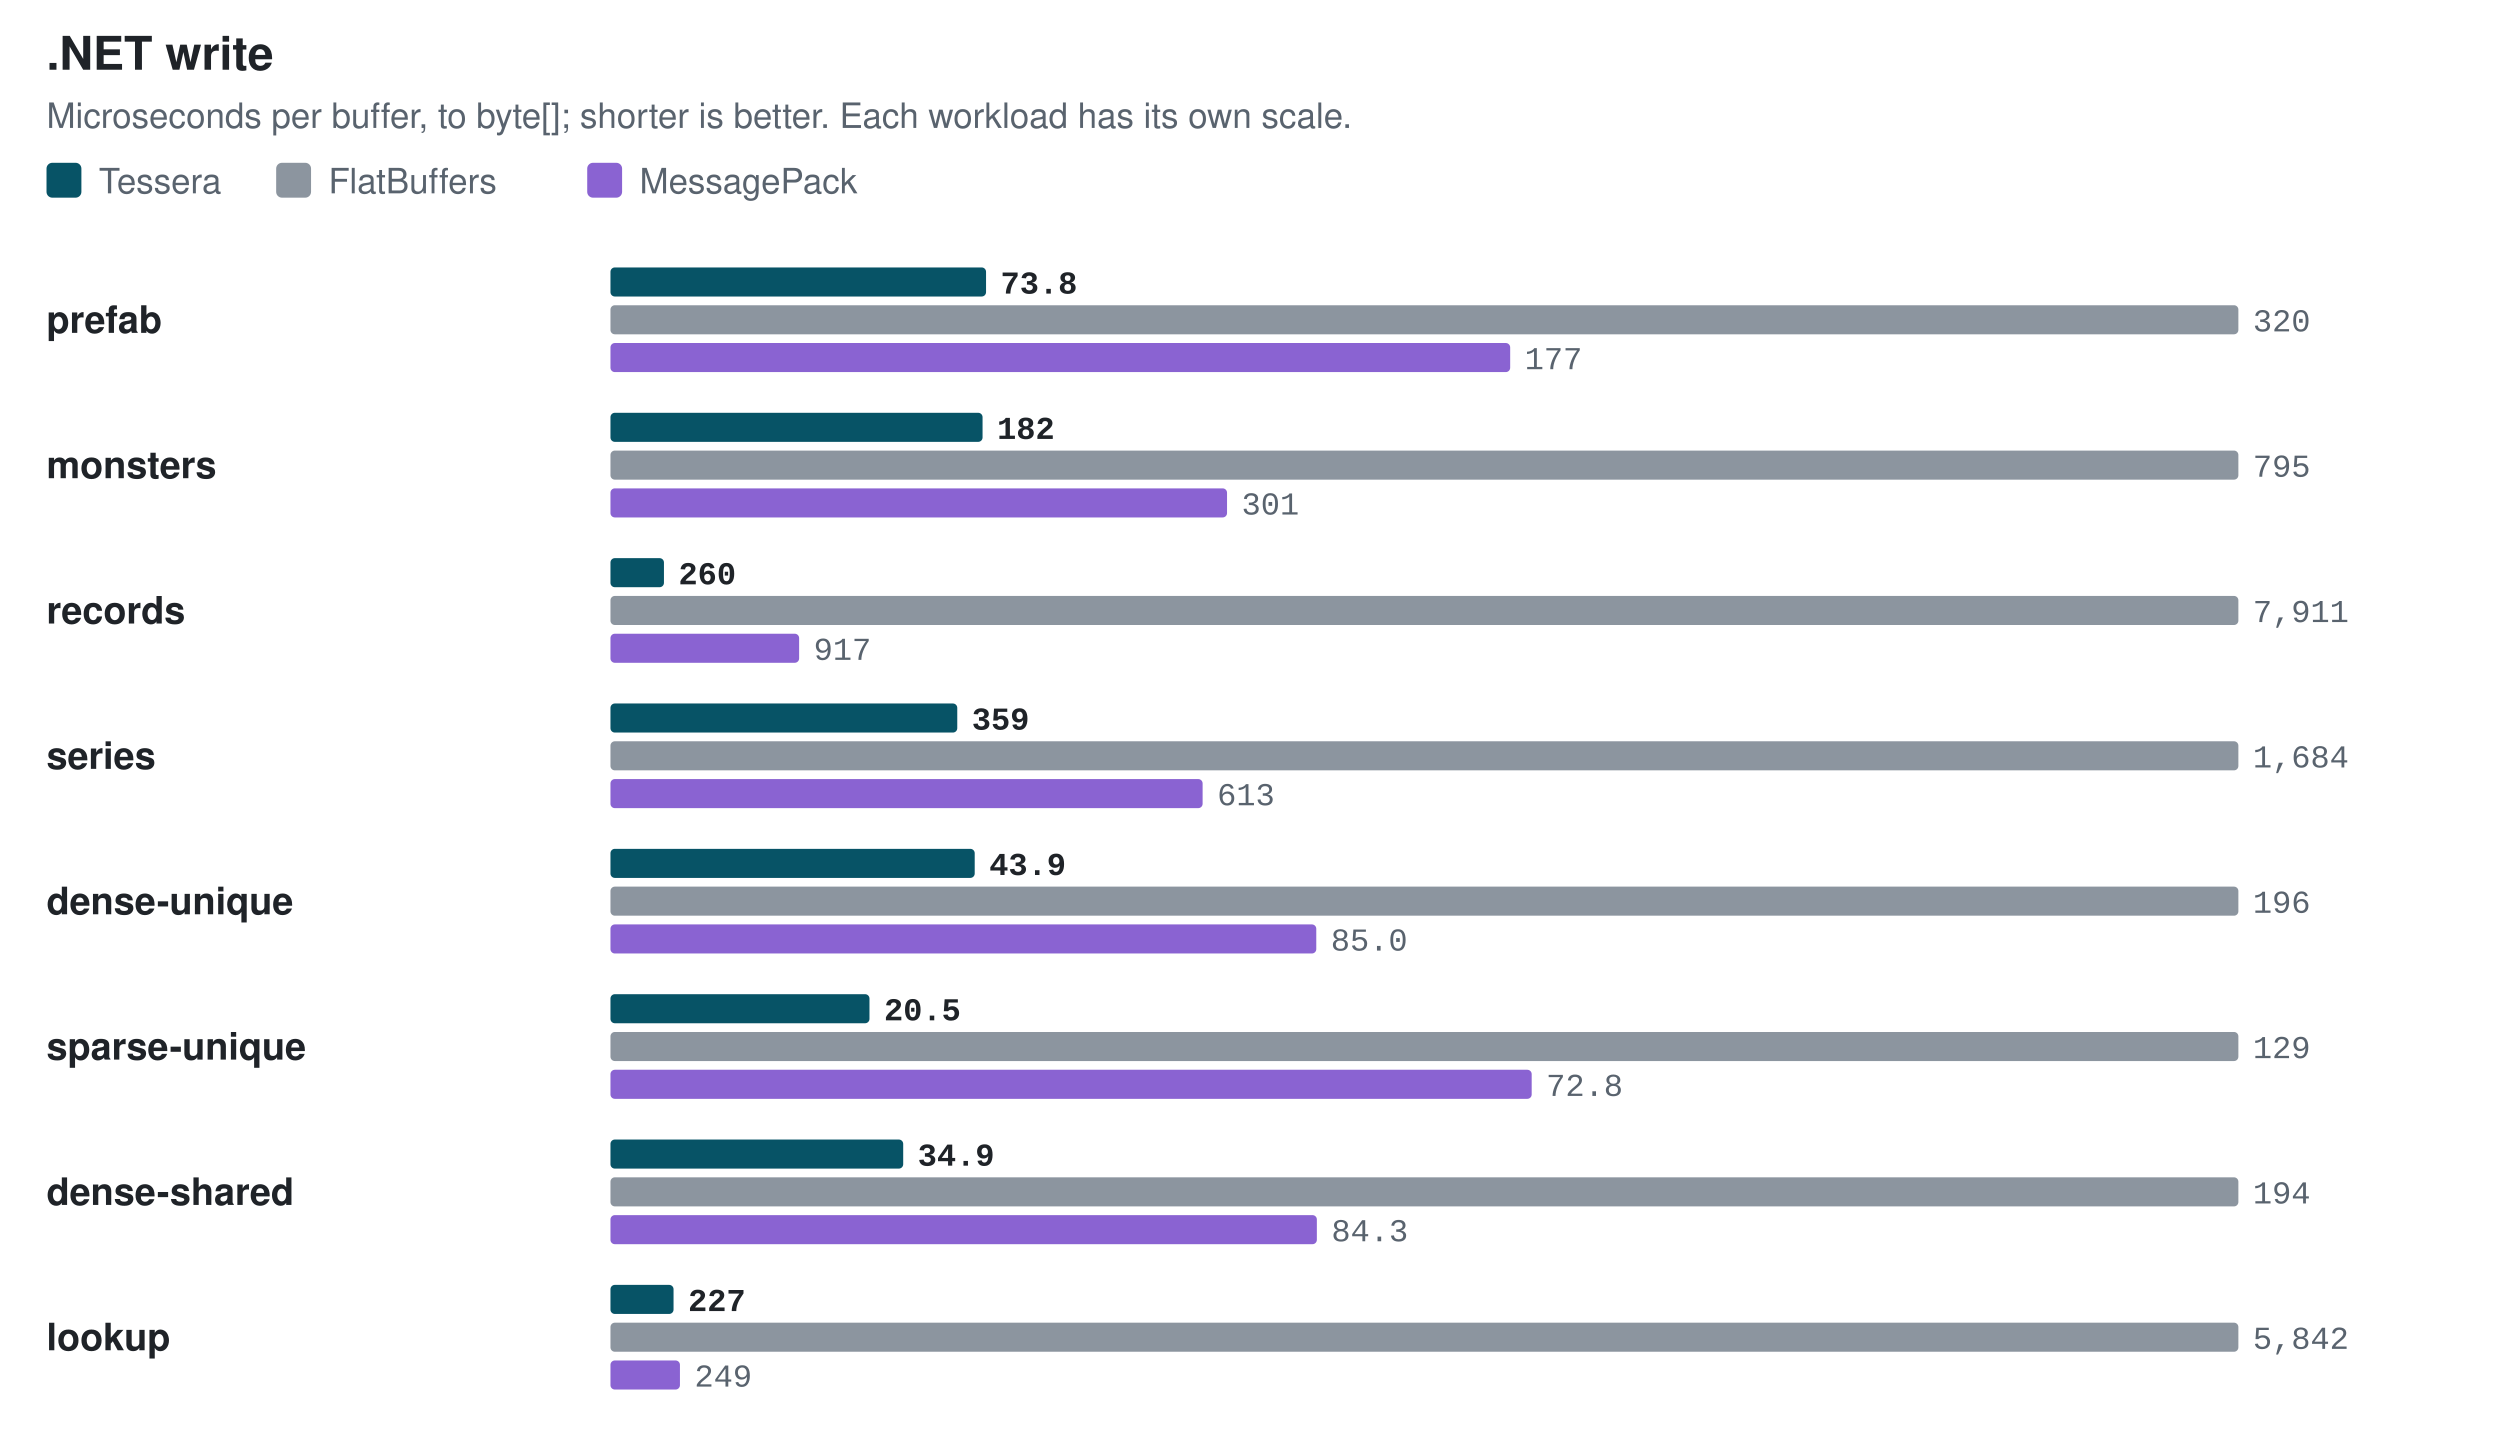
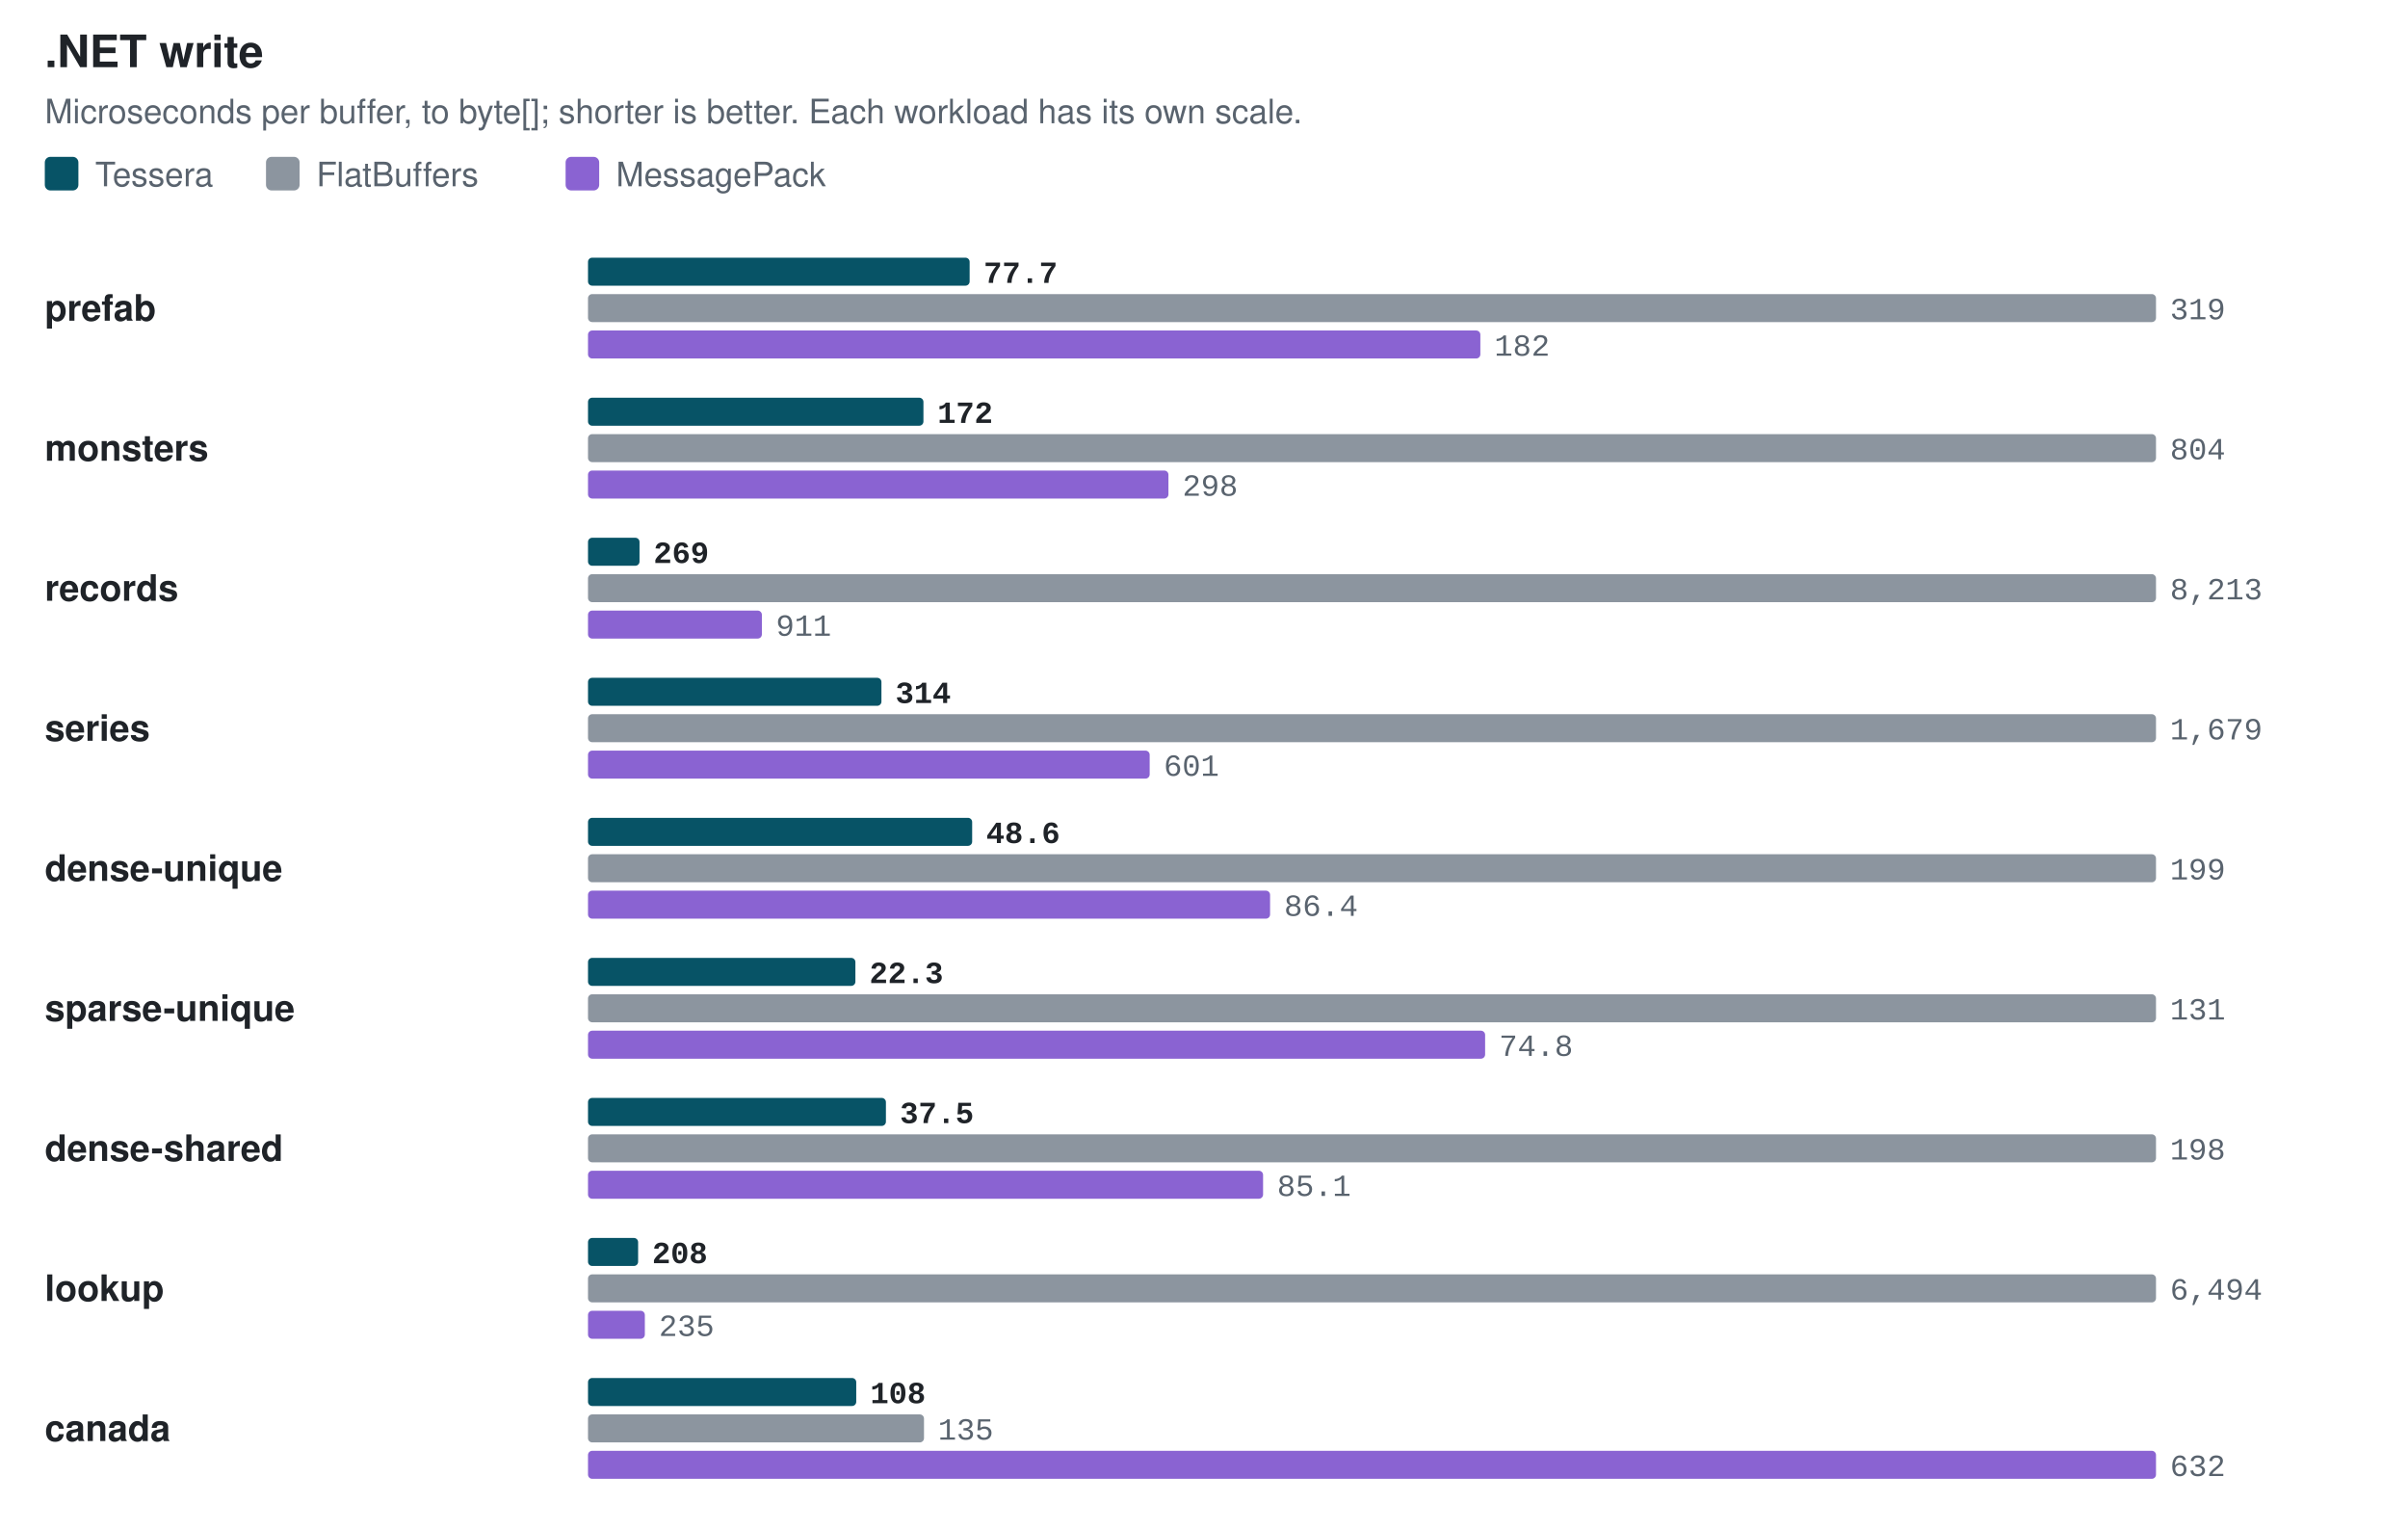
- <svg xmlns="http://www.w3.org/2000/svg" width="860" height="496" viewBox="0 0 860 496" font-family="-apple-system, BlinkMacSystemFont, 'Segoe UI', Helvetica, Arial, sans-serif">
+ <svg xmlns="http://www.w3.org/2000/svg" width="860" height="546" viewBox="0 0 860 546" font-family="-apple-system, BlinkMacSystemFont, 'Segoe UI', Helvetica, Arial, sans-serif">
  <text x="16" y="24" fill="#1f2328" font-size="16" text-anchor="start" font-weight="600">.NET write</text>
  <text x="16" y="44" fill="#59636e" font-size="12" text-anchor="start">Microseconds per buffer, to byte[]; shorter is better. Each workload has its own scale.</text>
  <rect x="16" y="56" width="12" height="12" rx="2" fill="#075366" />
  <text x="34" y="66.5" fill="#59636e" font-size="12" text-anchor="start">Tessera</text>
  <rect x="95" y="56" width="12" height="12" rx="2" fill="#8c959f" />
  <text x="113" y="66.5" fill="#59636e" font-size="12" text-anchor="start">FlatBuffers</text>
  <rect x="202" y="56" width="12" height="12" rx="2" fill="#8a63d2" />
  <text x="220" y="66.5" fill="#59636e" font-size="12" text-anchor="start">MessagePack</text>
  <text x="16" y="114.5" fill="#1f2328" font-size="13" text-anchor="start" font-weight="600">prefab</text>
-   <rect x="210" y="92" width="129.2" height="10" rx="1.5" fill="#075366" />
-   <text x="344.2" y="101" fill="#1f2328" font-size="11" text-anchor="start" font-weight="600" font-family="ui-monospace, SFMono-Regular, Consolas, 'Liberation Mono', monospace">73.8</text>
+   <rect x="210" y="92" width="136.3" height="10" rx="1.5" fill="#075366" />
+   <text x="351.3" y="101" fill="#1f2328" font-size="11" text-anchor="start" font-weight="600" font-family="ui-monospace, SFMono-Regular, Consolas, 'Liberation Mono', monospace">77.7</text>
  <rect x="210" y="105" width="560" height="10" rx="1.5" fill="#8c959f" />
-   <text x="775" y="114" fill="#59636e" font-size="11" text-anchor="start" font-family="ui-monospace, SFMono-Regular, Consolas, 'Liberation Mono', monospace">320</text>
-   <rect x="210" y="118" width="309.5" height="10" rx="1.5" fill="#8a63d2" />
-   <text x="524.5" y="127" fill="#59636e" font-size="11" text-anchor="start" font-family="ui-monospace, SFMono-Regular, Consolas, 'Liberation Mono', monospace">177</text>
+   <text x="775" y="114" fill="#59636e" font-size="11" text-anchor="start" font-family="ui-monospace, SFMono-Regular, Consolas, 'Liberation Mono', monospace">319</text>
+   <rect x="210" y="118" width="318.7" height="10" rx="1.5" fill="#8a63d2" />
+   <text x="533.7" y="127" fill="#59636e" font-size="11" text-anchor="start" font-family="ui-monospace, SFMono-Regular, Consolas, 'Liberation Mono', monospace">182</text>
  <text x="16" y="164.5" fill="#1f2328" font-size="13" text-anchor="start" font-weight="600">monsters</text>
-   <rect x="210" y="142" width="128" height="10" rx="1.5" fill="#075366" />
-   <text x="343" y="151" fill="#1f2328" font-size="11" text-anchor="start" font-weight="600" font-family="ui-monospace, SFMono-Regular, Consolas, 'Liberation Mono', monospace">182</text>
+   <rect x="210" y="142" width="119.8" height="10" rx="1.5" fill="#075366" />
+   <text x="334.8" y="151" fill="#1f2328" font-size="11" text-anchor="start" font-weight="600" font-family="ui-monospace, SFMono-Regular, Consolas, 'Liberation Mono', monospace">172</text>
  <rect x="210" y="155" width="560" height="10" rx="1.5" fill="#8c959f" />
-   <text x="775" y="164" fill="#59636e" font-size="11" text-anchor="start" font-family="ui-monospace, SFMono-Regular, Consolas, 'Liberation Mono', monospace">795</text>
-   <rect x="210" y="168" width="212.1" height="10" rx="1.5" fill="#8a63d2" />
-   <text x="427.1" y="177" fill="#59636e" font-size="11" text-anchor="start" font-family="ui-monospace, SFMono-Regular, Consolas, 'Liberation Mono', monospace">301</text>
+   <text x="775" y="164" fill="#59636e" font-size="11" text-anchor="start" font-family="ui-monospace, SFMono-Regular, Consolas, 'Liberation Mono', monospace">804</text>
+   <rect x="210" y="168" width="207.3" height="10" rx="1.5" fill="#8a63d2" />
+   <text x="422.3" y="177" fill="#59636e" font-size="11" text-anchor="start" font-family="ui-monospace, SFMono-Regular, Consolas, 'Liberation Mono', monospace">298</text>
  <text x="16" y="214.5" fill="#1f2328" font-size="13" text-anchor="start" font-weight="600">records</text>
  <rect x="210" y="192" width="18.4" height="10" rx="1.5" fill="#075366" />
-   <text x="233.4" y="201" fill="#1f2328" font-size="11" text-anchor="start" font-weight="600" font-family="ui-monospace, SFMono-Regular, Consolas, 'Liberation Mono', monospace">260</text>
+   <text x="233.4" y="201" fill="#1f2328" font-size="11" text-anchor="start" font-weight="600" font-family="ui-monospace, SFMono-Regular, Consolas, 'Liberation Mono', monospace">269</text>
  <rect x="210" y="205" width="560" height="10" rx="1.5" fill="#8c959f" />
-   <text x="775" y="214" fill="#59636e" font-size="11" text-anchor="start" font-family="ui-monospace, SFMono-Regular, Consolas, 'Liberation Mono', monospace">7,911</text>
-   <rect x="210" y="218" width="64.9" height="10" rx="1.5" fill="#8a63d2" />
-   <text x="279.9" y="227" fill="#59636e" font-size="11" text-anchor="start" font-family="ui-monospace, SFMono-Regular, Consolas, 'Liberation Mono', monospace">917</text>
+   <text x="775" y="214" fill="#59636e" font-size="11" text-anchor="start" font-family="ui-monospace, SFMono-Regular, Consolas, 'Liberation Mono', monospace">8,213</text>
+   <rect x="210" y="218" width="62.1" height="10" rx="1.5" fill="#8a63d2" />
+   <text x="277.1" y="227" fill="#59636e" font-size="11" text-anchor="start" font-family="ui-monospace, SFMono-Regular, Consolas, 'Liberation Mono', monospace">911</text>
  <text x="16" y="264.5" fill="#1f2328" font-size="13" text-anchor="start" font-weight="600">series</text>
-   <rect x="210" y="242" width="119.3" height="10" rx="1.5" fill="#075366" />
-   <text x="334.3" y="251" fill="#1f2328" font-size="11" text-anchor="start" font-weight="600" font-family="ui-monospace, SFMono-Regular, Consolas, 'Liberation Mono', monospace">359</text>
+   <rect x="210" y="242" width="104.8" height="10" rx="1.5" fill="#075366" />
+   <text x="319.8" y="251" fill="#1f2328" font-size="11" text-anchor="start" font-weight="600" font-family="ui-monospace, SFMono-Regular, Consolas, 'Liberation Mono', monospace">314</text>
  <rect x="210" y="255" width="560" height="10" rx="1.5" fill="#8c959f" />
-   <text x="775" y="264" fill="#59636e" font-size="11" text-anchor="start" font-family="ui-monospace, SFMono-Regular, Consolas, 'Liberation Mono', monospace">1,684</text>
-   <rect x="210" y="268" width="203.7" height="10" rx="1.5" fill="#8a63d2" />
-   <text x="418.7" y="277" fill="#59636e" font-size="11" text-anchor="start" font-family="ui-monospace, SFMono-Regular, Consolas, 'Liberation Mono', monospace">613</text>
+   <text x="775" y="264" fill="#59636e" font-size="11" text-anchor="start" font-family="ui-monospace, SFMono-Regular, Consolas, 'Liberation Mono', monospace">1,679</text>
+   <rect x="210" y="268" width="200.6" height="10" rx="1.5" fill="#8a63d2" />
+   <text x="415.6" y="277" fill="#59636e" font-size="11" text-anchor="start" font-family="ui-monospace, SFMono-Regular, Consolas, 'Liberation Mono', monospace">601</text>
  <text x="16" y="314.5" fill="#1f2328" font-size="13" text-anchor="start" font-weight="600">dense-unique</text>
-   <rect x="210" y="292" width="125.3" height="10" rx="1.5" fill="#075366" />
-   <text x="340.3" y="301" fill="#1f2328" font-size="11" text-anchor="start" font-weight="600" font-family="ui-monospace, SFMono-Regular, Consolas, 'Liberation Mono', monospace">43.9</text>
+   <rect x="210" y="292" width="137.2" height="10" rx="1.5" fill="#075366" />
+   <text x="352.2" y="301" fill="#1f2328" font-size="11" text-anchor="start" font-weight="600" font-family="ui-monospace, SFMono-Regular, Consolas, 'Liberation Mono', monospace">48.6</text>
  <rect x="210" y="305" width="560" height="10" rx="1.5" fill="#8c959f" />
-   <text x="775" y="314" fill="#59636e" font-size="11" text-anchor="start" font-family="ui-monospace, SFMono-Regular, Consolas, 'Liberation Mono', monospace">196</text>
-   <rect x="210" y="318" width="242.8" height="10" rx="1.5" fill="#8a63d2" />
-   <text x="457.8" y="327" fill="#59636e" font-size="11" text-anchor="start" font-family="ui-monospace, SFMono-Regular, Consolas, 'Liberation Mono', monospace">85.0</text>
+   <text x="775" y="314" fill="#59636e" font-size="11" text-anchor="start" font-family="ui-monospace, SFMono-Regular, Consolas, 'Liberation Mono', monospace">199</text>
+   <rect x="210" y="318" width="243.6" height="10" rx="1.5" fill="#8a63d2" />
+   <text x="458.6" y="327" fill="#59636e" font-size="11" text-anchor="start" font-family="ui-monospace, SFMono-Regular, Consolas, 'Liberation Mono', monospace">86.4</text>
  <text x="16" y="364.5" fill="#1f2328" font-size="13" text-anchor="start" font-weight="600">sparse-unique</text>
-   <rect x="210" y="342" width="89.1" height="10" rx="1.5" fill="#075366" />
-   <text x="304.1" y="351" fill="#1f2328" font-size="11" text-anchor="start" font-weight="600" font-family="ui-monospace, SFMono-Regular, Consolas, 'Liberation Mono', monospace">20.5</text>
+   <rect x="210" y="342" width="95.5" height="10" rx="1.5" fill="#075366" />
+   <text x="310.5" y="351" fill="#1f2328" font-size="11" text-anchor="start" font-weight="600" font-family="ui-monospace, SFMono-Regular, Consolas, 'Liberation Mono', monospace">22.3</text>
  <rect x="210" y="355" width="560" height="10" rx="1.5" fill="#8c959f" />
-   <text x="775" y="364" fill="#59636e" font-size="11" text-anchor="start" font-family="ui-monospace, SFMono-Regular, Consolas, 'Liberation Mono', monospace">129</text>
-   <rect x="210" y="368" width="316.9" height="10" rx="1.5" fill="#8a63d2" />
-   <text x="531.9" y="377" fill="#59636e" font-size="11" text-anchor="start" font-family="ui-monospace, SFMono-Regular, Consolas, 'Liberation Mono', monospace">72.8</text>
+   <text x="775" y="364" fill="#59636e" font-size="11" text-anchor="start" font-family="ui-monospace, SFMono-Regular, Consolas, 'Liberation Mono', monospace">131</text>
+   <rect x="210" y="368" width="320.4" height="10" rx="1.5" fill="#8a63d2" />
+   <text x="535.4" y="377" fill="#59636e" font-size="11" text-anchor="start" font-family="ui-monospace, SFMono-Regular, Consolas, 'Liberation Mono', monospace">74.8</text>
  <text x="16" y="414.5" fill="#1f2328" font-size="13" text-anchor="start" font-weight="600">dense-shared</text>
-   <rect x="210" y="392" width="100.7" height="10" rx="1.5" fill="#075366" />
-   <text x="315.7" y="401" fill="#1f2328" font-size="11" text-anchor="start" font-weight="600" font-family="ui-monospace, SFMono-Regular, Consolas, 'Liberation Mono', monospace">34.9</text>
+   <rect x="210" y="392" width="106.4" height="10" rx="1.5" fill="#075366" />
+   <text x="321.4" y="401" fill="#1f2328" font-size="11" text-anchor="start" font-weight="600" font-family="ui-monospace, SFMono-Regular, Consolas, 'Liberation Mono', monospace">37.5</text>
  <rect x="210" y="405" width="560" height="10" rx="1.5" fill="#8c959f" />
-   <text x="775" y="414" fill="#59636e" font-size="11" text-anchor="start" font-family="ui-monospace, SFMono-Regular, Consolas, 'Liberation Mono', monospace">194</text>
-   <rect x="210" y="418" width="243" height="10" rx="1.5" fill="#8a63d2" />
-   <text x="458" y="427" fill="#59636e" font-size="11" text-anchor="start" font-family="ui-monospace, SFMono-Regular, Consolas, 'Liberation Mono', monospace">84.3</text>
+   <text x="775" y="414" fill="#59636e" font-size="11" text-anchor="start" font-family="ui-monospace, SFMono-Regular, Consolas, 'Liberation Mono', monospace">198</text>
+   <rect x="210" y="418" width="241.1" height="10" rx="1.5" fill="#8a63d2" />
+   <text x="456.1" y="427" fill="#59636e" font-size="11" text-anchor="start" font-family="ui-monospace, SFMono-Regular, Consolas, 'Liberation Mono', monospace">85.1</text>
  <text x="16" y="464.5" fill="#1f2328" font-size="13" text-anchor="start" font-weight="600">lookup</text>
-   <rect x="210" y="442" width="21.7" height="10" rx="1.5" fill="#075366" />
-   <text x="236.7" y="451" fill="#1f2328" font-size="11" text-anchor="start" font-weight="600" font-family="ui-monospace, SFMono-Regular, Consolas, 'Liberation Mono', monospace">227</text>
+   <rect x="210" y="442" width="17.9" height="10" rx="1.5" fill="#075366" />
+   <text x="232.9" y="451" fill="#1f2328" font-size="11" text-anchor="start" font-weight="600" font-family="ui-monospace, SFMono-Regular, Consolas, 'Liberation Mono', monospace">208</text>
  <rect x="210" y="455" width="560" height="10" rx="1.5" fill="#8c959f" />
-   <text x="775" y="464" fill="#59636e" font-size="11" text-anchor="start" font-family="ui-monospace, SFMono-Regular, Consolas, 'Liberation Mono', monospace">5,842</text>
-   <rect x="210" y="468" width="23.9" height="10" rx="1.5" fill="#8a63d2" />
-   <text x="238.9" y="477" fill="#59636e" font-size="11" text-anchor="start" font-family="ui-monospace, SFMono-Regular, Consolas, 'Liberation Mono', monospace">249</text>
+   <text x="775" y="464" fill="#59636e" font-size="11" text-anchor="start" font-family="ui-monospace, SFMono-Regular, Consolas, 'Liberation Mono', monospace">6,494</text>
+   <rect x="210" y="468" width="20.3" height="10" rx="1.5" fill="#8a63d2" />
+   <text x="235.3" y="477" fill="#59636e" font-size="11" text-anchor="start" font-family="ui-monospace, SFMono-Regular, Consolas, 'Liberation Mono', monospace">235</text>
+   <text x="16" y="514.5" fill="#1f2328" font-size="13" text-anchor="start" font-weight="600">canada</text>
+   <rect x="210" y="492" width="95.8" height="10" rx="1.5" fill="#075366" />
+   <text x="310.8" y="501" fill="#1f2328" font-size="11" text-anchor="start" font-weight="600" font-family="ui-monospace, SFMono-Regular, Consolas, 'Liberation Mono', monospace">108</text>
+   <rect x="210" y="505" width="120" height="10" rx="1.5" fill="#8c959f" />
+   <text x="335" y="514" fill="#59636e" font-size="11" text-anchor="start" font-family="ui-monospace, SFMono-Regular, Consolas, 'Liberation Mono', monospace">135</text>
+   <rect x="210" y="518" width="560" height="10" rx="1.5" fill="#8a63d2" />
+   <text x="775" y="527" fill="#59636e" font-size="11" text-anchor="start" font-family="ui-monospace, SFMono-Regular, Consolas, 'Liberation Mono', monospace">632</text>
</svg>
